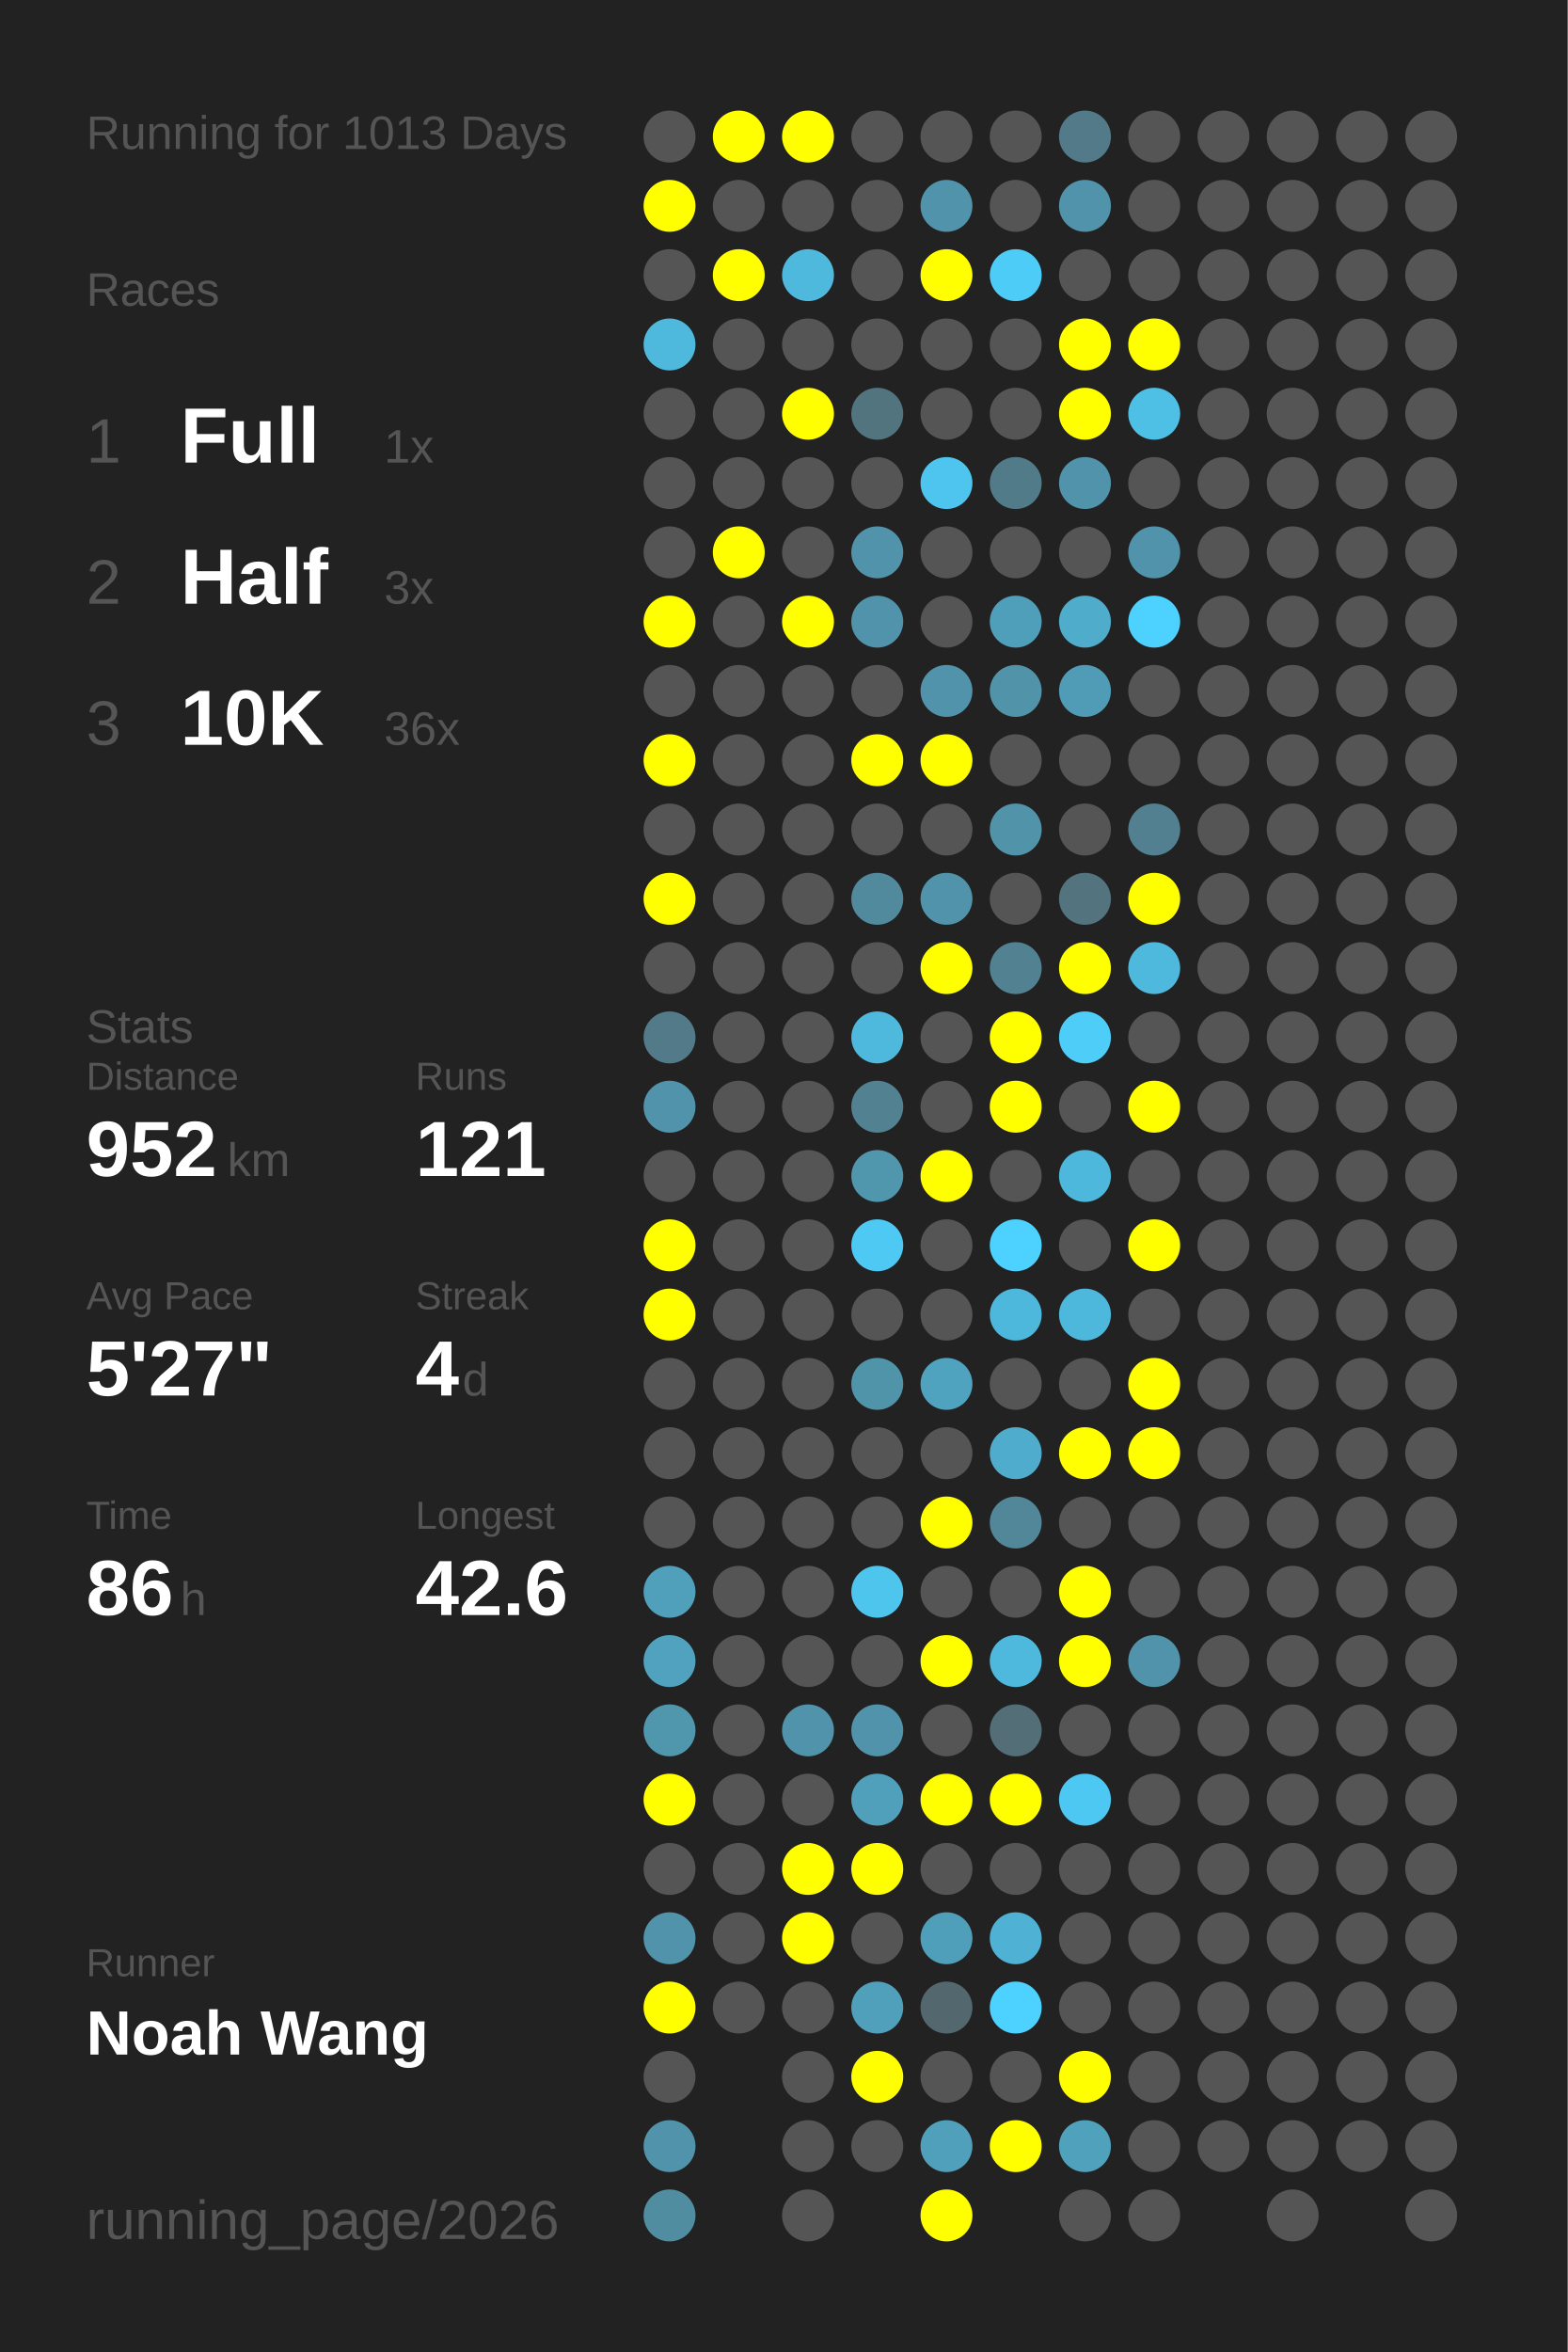
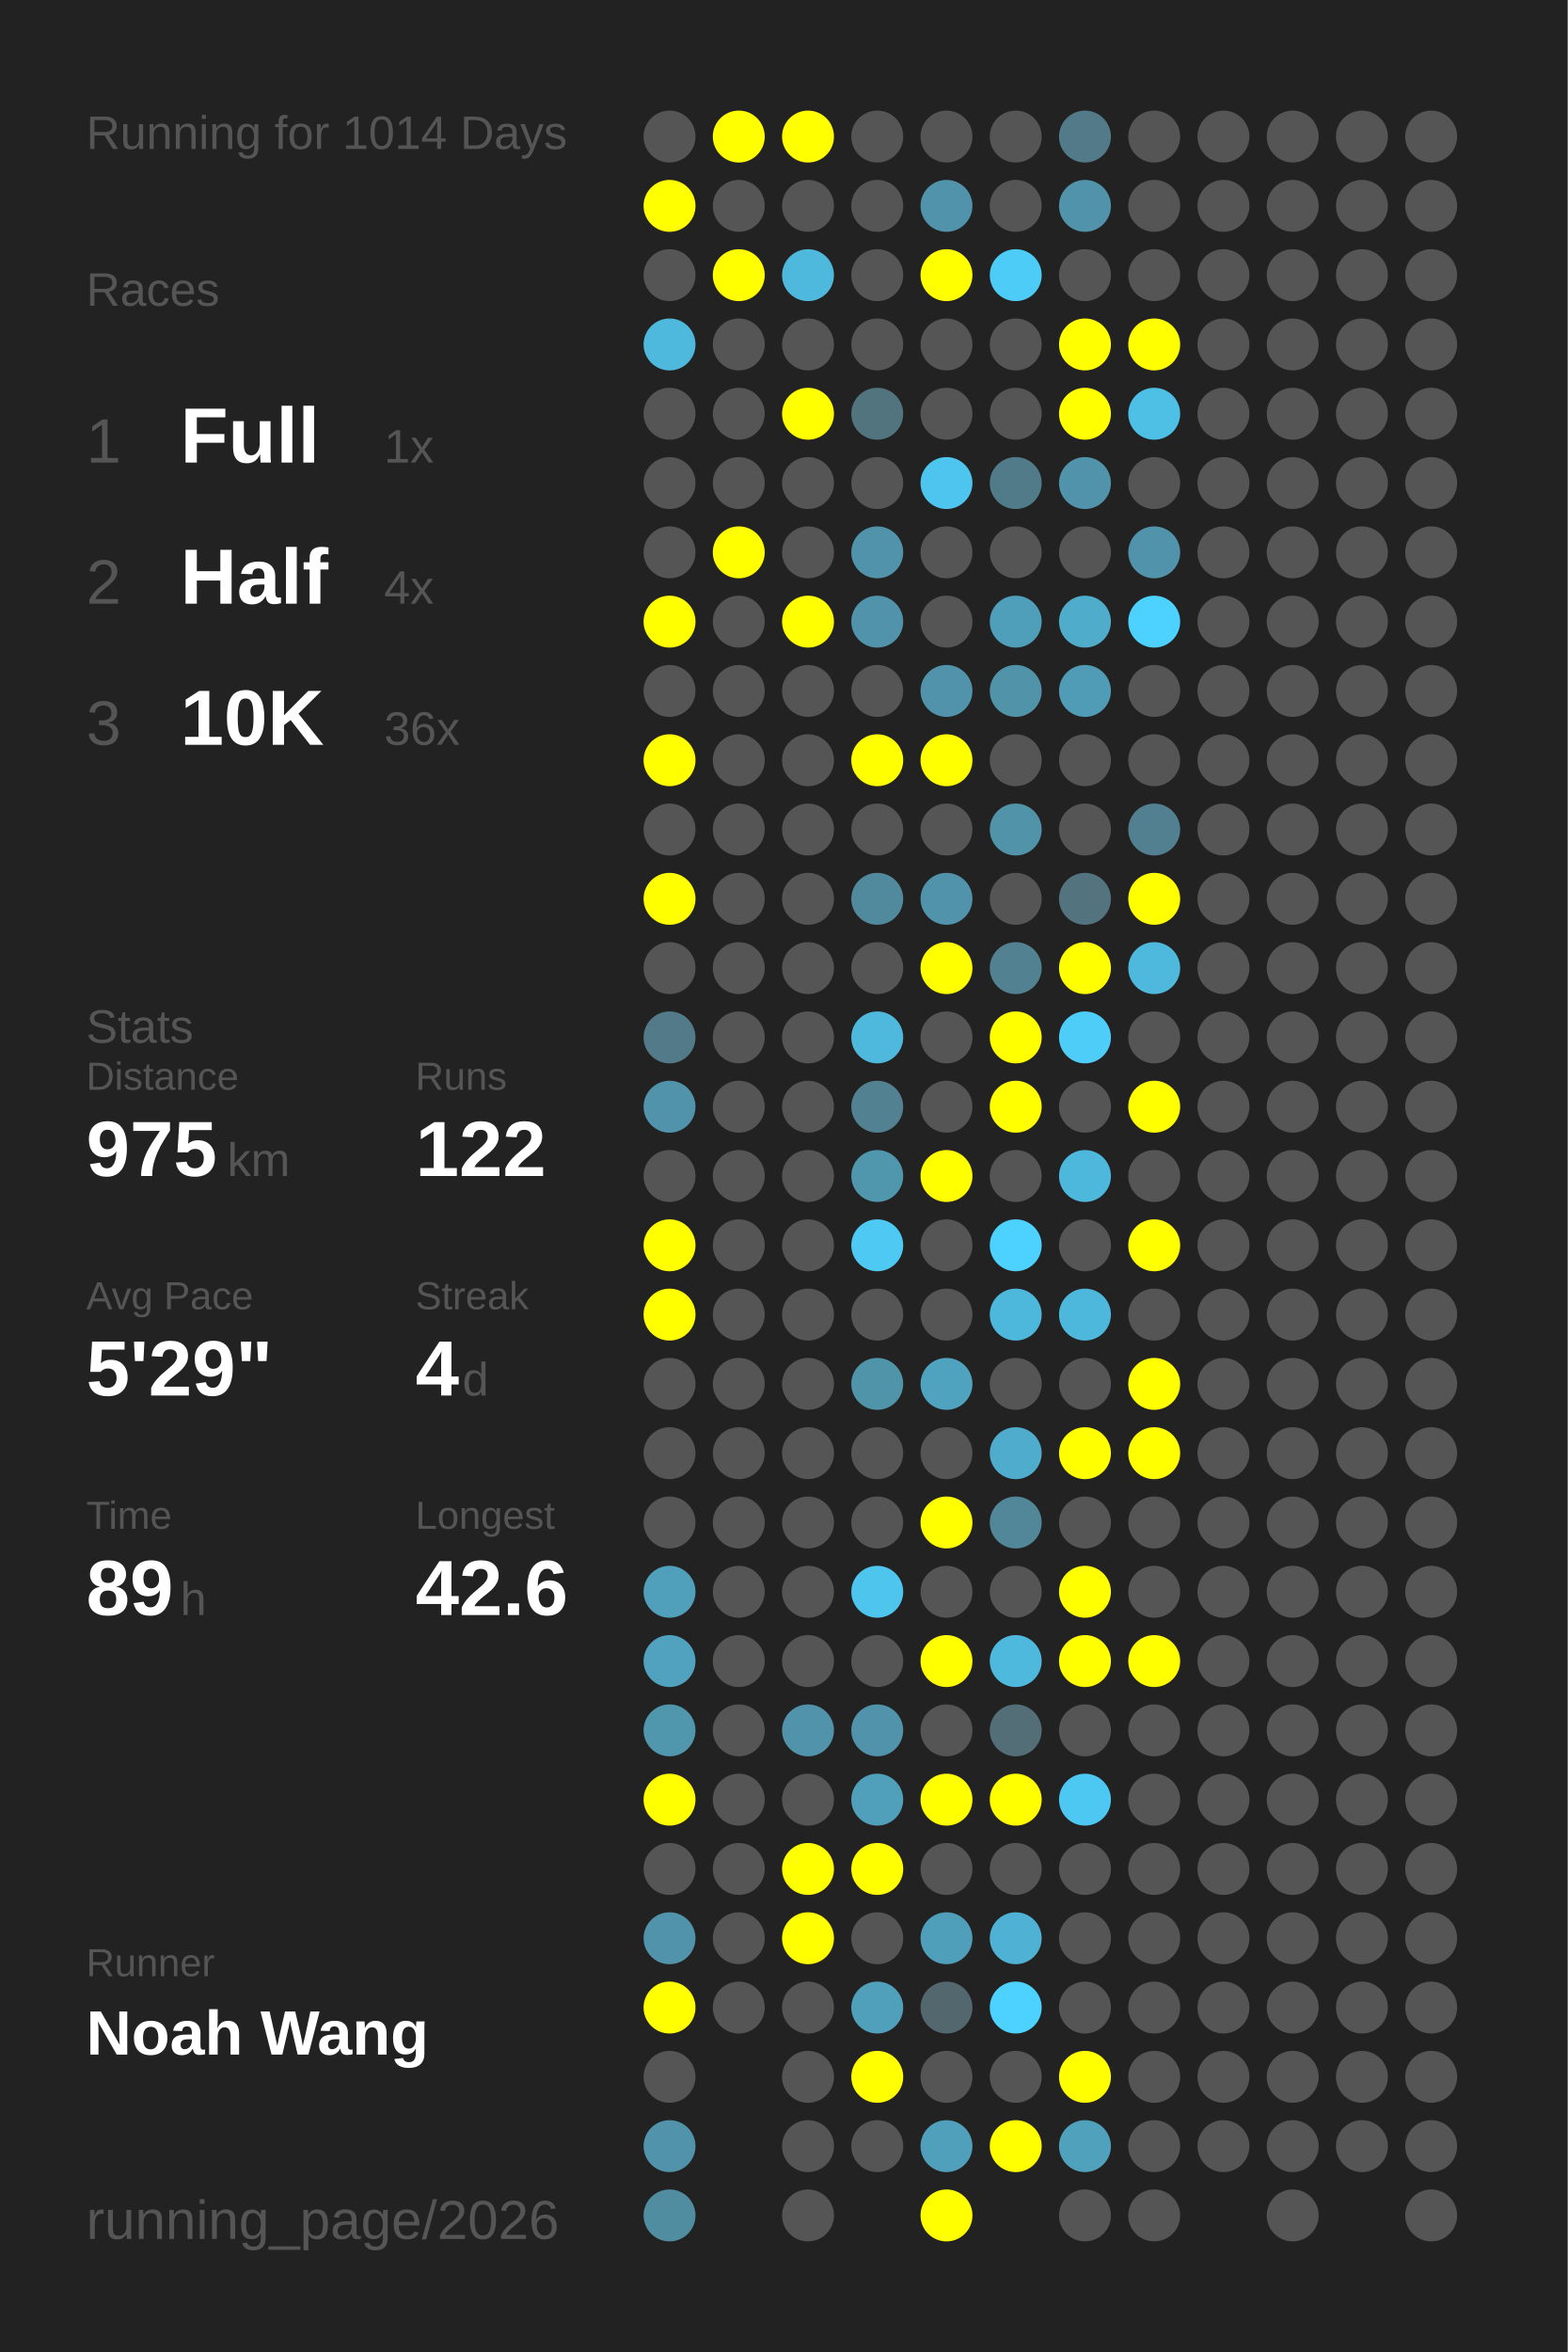
<svg xmlns="http://www.w3.org/2000/svg" baseProfile="full" height="300mm" version="1.1" viewBox="0,0,200,300" width="200mm">
  <defs />
  <rect fill="#222222" height="300" width="200" x="0" y="0" />
-   <text fill="#555555" style="font-size:6px; font-family:Arial;" x="11" y="19">Running for 1013 Days</text>
+   <text fill="#555555" style="font-size:6px; font-family:Arial;" x="11" y="19">Running for 1014 Days</text>
  <text fill="#555555" style="font-size:6px; font-family:Arial;" x="11" y="39">Races</text>
  <text fill="#555555" style="font-size:8px; font-family:Arial;" x="11" y="59">1</text>
  <text fill="#FFFFFF" style="font-size:10px; font-family:Arial; font-weight:bold;" x="23" y="59">Full</text>
  <text fill="#555555" style="font-size:6px; font-family:Arial;" x="49" y="59">1x</text>
  <text fill="#555555" style="font-size:8px; font-family:Arial;" x="11" y="77">2</text>
  <text fill="#FFFFFF" style="font-size:10px; font-family:Arial; font-weight:bold;" x="23" y="77">Half</text>
-   <text fill="#555555" style="font-size:6px; font-family:Arial;" x="49" y="77">3x</text>
+   <text fill="#555555" style="font-size:6px; font-family:Arial;" x="49" y="77">4x</text>
  <text fill="#555555" style="font-size:8px; font-family:Arial;" x="11" y="95">3</text>
  <text fill="#FFFFFF" style="font-size:10px; font-family:Arial; font-weight:bold;" x="23" y="95">10K</text>
  <text fill="#555555" style="font-size:6px; font-family:Arial;" x="49" y="95">36x</text>
  <text fill="#555555" style="font-size:6px; font-family:Arial;" x="11" y="133">Stats</text>
  <text fill="#555555" style="font-size:5px; font-family:Arial;" x="11" y="139">Distance</text>
-   <text fill="#FFFFFF" style="font-size:10px; font-family:Arial; font-weight:bold;" x="11" y="150">952</text>
+   <text fill="#FFFFFF" style="font-size:10px; font-family:Arial; font-weight:bold;" x="11" y="150">975</text>
  <text fill="#555555" style="font-size:6px; font-family:Arial;" x="29" y="150">km</text>
  <text fill="#555555" style="font-size:5px; font-family:Arial;" x="53" y="139">Runs</text>
-   <text fill="#FFFFFF" style="font-size:10px; font-family:Arial; font-weight:bold;" x="53" y="150">121</text>
+   <text fill="#FFFFFF" style="font-size:10px; font-family:Arial; font-weight:bold;" x="53" y="150">122</text>
  <text fill="#555555" style="font-size:5px; font-family:Arial;" x="11" y="167">Avg Pace</text>
-   <text fill="#FFFFFF" style="font-size:10px; font-family:Arial; font-weight:bold;" x="11" y="178">5'27"</text>
+   <text fill="#FFFFFF" style="font-size:10px; font-family:Arial; font-weight:bold;" x="11" y="178">5'29"</text>
  <text fill="#555555" style="font-size:5px; font-family:Arial;" x="53" y="167">Streak</text>
  <text fill="#FFFFFF" style="font-size:10px; font-family:Arial; font-weight:bold;" x="53" y="178">4</text>
  <text fill="#555555" style="font-size:6px; font-family:Arial;" x="59" y="178">d</text>
  <text fill="#555555" style="font-size:5px; font-family:Arial;" x="11" y="195">Time</text>
-   <text fill="#FFFFFF" style="font-size:10px; font-family:Arial; font-weight:bold;" x="11" y="206">86</text>
+   <text fill="#FFFFFF" style="font-size:10px; font-family:Arial; font-weight:bold;" x="11" y="206">89</text>
  <text fill="#555555" style="font-size:6px; font-family:Arial;" x="23" y="206">h</text>
  <text fill="#555555" style="font-size:5px; font-family:Arial;" x="53" y="195">Longest</text>
  <text fill="#FFFFFF" style="font-size:10px; font-family:Arial; font-weight:bold;" x="53" y="206">42.6</text>
  <text fill="#555555" style="font-size:5px; font-family:Arial;" x="11" y="252.065">Runner</text>
  <text fill="#FFFFFF" style="font-size:8px; font-family:Arial; font-weight:bold;" x="11" y="262.065">Noah Wang</text>
  <text fill="#555555" style="font-size:7px; font-family:Arial;" x="11" y="285.581">running_page/2026</text>
  <circle cx="85.417" cy="17.419" fill="#555555" r="3.312" />
  <circle cx="85.417" cy="26.258" fill="#FFFF00" r="3.312" />
  <circle cx="85.417" cy="35.097" fill="#555555" r="3.312" />
  <circle cx="85.417" cy="43.935" fill="#4eb9dd" r="3.312" />
  <circle cx="85.417" cy="52.774" fill="#555555" r="3.312" />
  <circle cx="85.417" cy="61.613" fill="#555555" r="3.312" />
  <circle cx="85.417" cy="70.452" fill="#555555" r="3.312" />
  <circle cx="85.417" cy="79.29" fill="#FFFF00" r="3.312" />
  <circle cx="85.417" cy="88.129" fill="#555555" r="3.312" />
  <circle cx="85.417" cy="96.968" fill="#FFFF00" r="3.312" />
  <circle cx="85.417" cy="105.806" fill="#555555" r="3.312" />
  <circle cx="85.417" cy="114.645" fill="#FFFF00" r="3.312" />
  <circle cx="85.417" cy="123.484" fill="#555555" r="3.312" />
  <circle cx="85.417" cy="132.323" fill="#527a88" r="3.312" />
  <circle cx="85.417" cy="141.161" fill="#5093aa" r="3.312" />
  <circle cx="85.417" cy="150" fill="#555555" r="3.312" />
  <circle cx="85.417" cy="158.839" fill="#FFFF00" r="3.312" />
  <circle cx="85.417" cy="167.677" fill="#FFFF00" r="3.312" />
  <circle cx="85.417" cy="176.516" fill="#555555" r="3.312" />
  <circle cx="85.417" cy="185.355" fill="#555555" r="3.312" />
  <circle cx="85.417" cy="194.194" fill="#555555" r="3.312" />
  <circle cx="85.417" cy="203.032" fill="#50a0bb" r="3.312" />
  <circle cx="85.417" cy="211.871" fill="#50a2be" r="3.312" />
  <circle cx="85.417" cy="220.71" fill="#5096ad" r="3.312" />
  <circle cx="85.417" cy="229.548" fill="#FFFF00" r="3.312" />
  <circle cx="85.417" cy="238.387" fill="#555555" r="3.312" />
  <circle cx="85.417" cy="247.226" fill="#5093aa" r="3.312" />
  <circle cx="85.417" cy="256.065" fill="#FFFF00" r="3.312" />
  <circle cx="85.417" cy="264.903" fill="#555555" r="3.312" />
  <circle cx="85.417" cy="273.742" fill="#5093aa" r="3.312" />
  <circle cx="85.417" cy="282.581" fill="#518da1" r="3.312" />
  <circle cx="94.25" cy="17.419" fill="#FFFF00" r="3.312" />
  <circle cx="94.25" cy="26.258" fill="#555555" r="3.312" />
  <circle cx="94.25" cy="35.097" fill="#FFFF00" r="3.312" />
  <circle cx="94.25" cy="43.935" fill="#555555" r="3.312" />
  <circle cx="94.25" cy="52.774" fill="#555555" r="3.312" />
  <circle cx="94.25" cy="61.613" fill="#555555" r="3.312" />
  <circle cx="94.25" cy="70.452" fill="#FFFF00" r="3.312" />
  <circle cx="94.25" cy="79.29" fill="#555555" r="3.312" />
  <circle cx="94.25" cy="88.129" fill="#555555" r="3.312" />
  <circle cx="94.25" cy="96.968" fill="#555555" r="3.312" />
  <circle cx="94.25" cy="105.806" fill="#555555" r="3.312" />
  <circle cx="94.25" cy="114.645" fill="#555555" r="3.312" />
  <circle cx="94.25" cy="123.484" fill="#555555" r="3.312" />
  <circle cx="94.25" cy="132.323" fill="#555555" r="3.312" />
  <circle cx="94.25" cy="141.161" fill="#555555" r="3.312" />
  <circle cx="94.25" cy="150" fill="#555555" r="3.312" />
  <circle cx="94.25" cy="158.839" fill="#555555" r="3.312" />
  <circle cx="94.25" cy="167.677" fill="#555555" r="3.312" />
  <circle cx="94.25" cy="176.516" fill="#555555" r="3.312" />
  <circle cx="94.25" cy="185.355" fill="#555555" r="3.312" />
  <circle cx="94.25" cy="194.194" fill="#555555" r="3.312" />
  <circle cx="94.25" cy="203.032" fill="#555555" r="3.312" />
  <circle cx="94.25" cy="211.871" fill="#555555" r="3.312" />
  <circle cx="94.25" cy="220.71" fill="#555555" r="3.312" />
  <circle cx="94.25" cy="229.548" fill="#555555" r="3.312" />
  <circle cx="94.25" cy="238.387" fill="#555555" r="3.312" />
  <circle cx="94.25" cy="247.226" fill="#555555" r="3.312" />
  <circle cx="94.25" cy="256.065" fill="#555555" r="3.312" />
  <circle cx="103.083" cy="17.419" fill="#FFFF00" r="3.312" />
  <circle cx="103.083" cy="26.258" fill="#555555" r="3.312" />
  <circle cx="103.083" cy="35.097" fill="#4eb9dd" r="3.312" />
  <circle cx="103.083" cy="43.935" fill="#555555" r="3.312" />
  <circle cx="103.083" cy="52.774" fill="#FFFF00" r="3.312" />
  <circle cx="103.083" cy="61.613" fill="#555555" r="3.312" />
  <circle cx="103.083" cy="70.452" fill="#555555" r="3.312" />
  <circle cx="103.083" cy="79.29" fill="#FFFF00" r="3.312" />
  <circle cx="103.083" cy="88.129" fill="#555555" r="3.312" />
  <circle cx="103.083" cy="96.968" fill="#555555" r="3.312" />
  <circle cx="103.083" cy="105.806" fill="#555555" r="3.312" />
  <circle cx="103.083" cy="114.645" fill="#555555" r="3.312" />
  <circle cx="103.083" cy="123.484" fill="#555555" r="3.312" />
  <circle cx="103.083" cy="132.323" fill="#555555" r="3.312" />
  <circle cx="103.083" cy="141.161" fill="#555555" r="3.312" />
  <circle cx="103.083" cy="150" fill="#555555" r="3.312" />
  <circle cx="103.083" cy="158.839" fill="#555555" r="3.312" />
  <circle cx="103.083" cy="167.677" fill="#555555" r="3.312" />
  <circle cx="103.083" cy="176.516" fill="#555555" r="3.312" />
  <circle cx="103.083" cy="185.355" fill="#555555" r="3.312" />
  <circle cx="103.083" cy="194.194" fill="#555555" r="3.312" />
  <circle cx="103.083" cy="203.032" fill="#555555" r="3.312" />
  <circle cx="103.083" cy="211.871" fill="#555555" r="3.312" />
  <circle cx="103.083" cy="220.71" fill="#5093aa" r="3.312" />
  <circle cx="103.083" cy="229.548" fill="#555555" r="3.312" />
  <circle cx="103.083" cy="238.387" fill="#FFFF00" r="3.312" />
  <circle cx="103.083" cy="247.226" fill="#FFFF00" r="3.312" />
  <circle cx="103.083" cy="256.065" fill="#555555" r="3.312" />
  <circle cx="103.083" cy="264.903" fill="#555555" r="3.312" />
  <circle cx="103.083" cy="273.742" fill="#555555" r="3.312" />
  <circle cx="103.083" cy="282.581" fill="#555555" r="3.312" />
  <circle cx="111.917" cy="17.419" fill="#555555" r="3.312" />
  <circle cx="111.917" cy="26.258" fill="#555555" r="3.312" />
  <circle cx="111.917" cy="35.097" fill="#555555" r="3.312" />
  <circle cx="111.917" cy="43.935" fill="#555555" r="3.312" />
  <circle cx="111.917" cy="52.774" fill="#52747f" r="3.312" />
  <circle cx="111.917" cy="61.613" fill="#555555" r="3.312" />
  <circle cx="111.917" cy="70.452" fill="#5093aa" r="3.312" />
  <circle cx="111.917" cy="79.29" fill="#5093aa" r="3.312" />
  <circle cx="111.917" cy="88.129" fill="#555555" r="3.312" />
  <circle cx="111.917" cy="96.968" fill="#FFFF00" r="3.312" />
  <circle cx="111.917" cy="105.806" fill="#555555" r="3.312" />
  <circle cx="111.917" cy="114.645" fill="#518a9d" r="3.312" />
  <circle cx="111.917" cy="123.484" fill="#555555" r="3.312" />
  <circle cx="111.917" cy="132.323" fill="#4eb9dd" r="3.312" />
  <circle cx="111.917" cy="141.161" fill="#528191" r="3.312" />
  <circle cx="111.917" cy="150" fill="#5096ad" r="3.312" />
  <circle cx="111.917" cy="158.839" fill="#4dc9f3" r="3.312" />
  <circle cx="111.917" cy="167.677" fill="#555555" r="3.312" />
  <circle cx="111.917" cy="176.516" fill="#5094aa" r="3.312" />
  <circle cx="111.917" cy="185.355" fill="#555555" r="3.312" />
  <circle cx="111.917" cy="194.194" fill="#555555" r="3.312" />
  <circle cx="111.917" cy="203.032" fill="#4dc5ed" r="3.312" />
  <circle cx="111.917" cy="211.871" fill="#555555" r="3.312" />
  <circle cx="111.917" cy="220.71" fill="#5093aa" r="3.312" />
  <circle cx="111.917" cy="229.548" fill="#50a0bb" r="3.312" />
  <circle cx="111.917" cy="238.387" fill="#FFFF00" r="3.312" />
  <circle cx="111.917" cy="247.226" fill="#555555" r="3.312" />
  <circle cx="111.917" cy="256.065" fill="#50a0bb" r="3.312" />
  <circle cx="111.917" cy="264.903" fill="#FFFF00" r="3.312" />
  <circle cx="111.917" cy="273.742" fill="#555555" r="3.312" />
  <circle cx="120.75" cy="17.419" fill="#555555" r="3.312" />
  <circle cx="120.75" cy="26.258" fill="#5093aa" r="3.312" />
  <circle cx="120.75" cy="35.097" fill="#FFFF00" r="3.312" />
  <circle cx="120.75" cy="43.935" fill="#555555" r="3.312" />
  <circle cx="120.75" cy="52.774" fill="#555555" r="3.312" />
  <circle cx="120.75" cy="61.613" fill="#4dc5ee" r="3.312" />
  <circle cx="120.75" cy="70.452" fill="#555555" r="3.312" />
  <circle cx="120.75" cy="79.29" fill="#555555" r="3.312" />
  <circle cx="120.75" cy="88.129" fill="#5093aa" r="3.312" />
  <circle cx="120.75" cy="96.968" fill="#FFFF00" r="3.312" />
  <circle cx="120.75" cy="105.806" fill="#555555" r="3.312" />
  <circle cx="120.75" cy="114.645" fill="#5093aa" r="3.312" />
  <circle cx="120.75" cy="123.484" fill="#FFFF00" r="3.312" />
  <circle cx="120.75" cy="132.323" fill="#555555" r="3.312" />
  <circle cx="120.75" cy="141.161" fill="#555555" r="3.312" />
  <circle cx="120.75" cy="150" fill="#FFFF00" r="3.312" />
  <circle cx="120.75" cy="158.839" fill="#555555" r="3.312" />
  <circle cx="120.75" cy="167.677" fill="#555555" r="3.312" />
  <circle cx="120.75" cy="176.516" fill="#4fa3bf" r="3.312" />
  <circle cx="120.75" cy="185.355" fill="#555555" r="3.312" />
  <circle cx="120.75" cy="194.194" fill="#FFFF00" r="3.312" />
  <circle cx="120.75" cy="203.032" fill="#555555" r="3.312" />
  <circle cx="120.75" cy="211.871" fill="#FFFF00" r="3.312" />
  <circle cx="120.75" cy="220.71" fill="#555555" r="3.312" />
  <circle cx="120.75" cy="229.548" fill="#FFFF00" r="3.312" />
  <circle cx="120.75" cy="238.387" fill="#555555" r="3.312" />
  <circle cx="120.75" cy="247.226" fill="#509fba" r="3.312" />
  <circle cx="120.75" cy="256.065" fill="#53676e" r="3.312" />
  <circle cx="120.75" cy="264.903" fill="#555555" r="3.312" />
  <circle cx="120.75" cy="273.742" fill="#50a0bb" r="3.312" />
  <circle cx="120.75" cy="282.581" fill="#FFFF00" r="3.312" />
  <circle cx="129.583" cy="17.419" fill="#555555" r="3.312" />
  <circle cx="129.583" cy="26.258" fill="#555555" r="3.312" />
  <circle cx="129.583" cy="35.097" fill="#4dccf7" r="3.312" />
  <circle cx="129.583" cy="43.935" fill="#555555" r="3.312" />
  <circle cx="129.583" cy="52.774" fill="#555555" r="3.312" />
  <circle cx="129.583" cy="61.613" fill="#527b89" r="3.312" />
  <circle cx="129.583" cy="70.452" fill="#555555" r="3.312" />
  <circle cx="129.583" cy="79.29" fill="#509fba" r="3.312" />
  <circle cx="129.583" cy="88.129" fill="#5193a9" r="3.312" />
  <circle cx="129.583" cy="96.968" fill="#555555" r="3.312" />
  <circle cx="129.583" cy="105.806" fill="#5193a9" r="3.312" />
  <circle cx="129.583" cy="114.645" fill="#555555" r="3.312" />
  <circle cx="129.583" cy="123.484" fill="#528192" r="3.312" />
  <circle cx="129.583" cy="132.323" fill="#FFFF00" r="3.312" />
  <circle cx="129.583" cy="141.161" fill="#FFFF00" r="3.312" />
  <circle cx="129.583" cy="150" fill="#555555" r="3.312" />
  <circle cx="129.583" cy="158.839" fill="#4dd1fe" r="3.312" />
  <circle cx="129.583" cy="167.677" fill="#4eb8dc" r="3.312" />
  <circle cx="129.583" cy="176.516" fill="#555555" r="3.312" />
  <circle cx="129.583" cy="185.355" fill="#4faccc" r="3.312" />
  <circle cx="129.583" cy="194.194" fill="#518799" r="3.312" />
  <circle cx="129.583" cy="203.032" fill="#555555" r="3.312" />
  <circle cx="129.583" cy="211.871" fill="#4eb9dd" r="3.312" />
  <circle cx="129.583" cy="220.71" fill="#536e77" r="3.312" />
  <circle cx="129.583" cy="229.548" fill="#FFFF00" r="3.312" />
  <circle cx="129.583" cy="238.387" fill="#555555" r="3.312" />
  <circle cx="129.583" cy="247.226" fill="#4fb2d4" r="3.312" />
  <circle cx="129.583" cy="256.065" fill="#4dd1fe" r="3.312" />
  <circle cx="129.583" cy="264.903" fill="#555555" r="3.312" />
  <circle cx="129.583" cy="273.742" fill="#FFFF00" r="3.312" />
  <circle cx="138.417" cy="17.419" fill="#527a88" r="3.312" />
  <circle cx="138.417" cy="26.258" fill="#5093aa" r="3.312" />
  <circle cx="138.417" cy="35.097" fill="#555555" r="3.312" />
  <circle cx="138.417" cy="43.935" fill="#FFFF00" r="3.312" />
  <circle cx="138.417" cy="52.774" fill="#FFFF00" r="3.312" />
  <circle cx="138.417" cy="61.613" fill="#5093aa" r="3.312" />
  <circle cx="138.417" cy="70.452" fill="#555555" r="3.312" />
  <circle cx="138.417" cy="79.29" fill="#4faccb" r="3.312" />
  <circle cx="138.417" cy="88.129" fill="#509cb6" r="3.312" />
  <circle cx="138.417" cy="96.968" fill="#555555" r="3.312" />
  <circle cx="138.417" cy="105.806" fill="#555555" r="3.312" />
  <circle cx="138.417" cy="114.645" fill="#53737e" r="3.312" />
  <circle cx="138.417" cy="123.484" fill="#FFFF00" r="3.312" />
  <circle cx="138.417" cy="132.323" fill="#4dcdf8" r="3.312" />
  <circle cx="138.417" cy="141.161" fill="#555555" r="3.312" />
  <circle cx="138.417" cy="150" fill="#4eb8dc" r="3.312" />
  <circle cx="138.417" cy="158.839" fill="#555555" r="3.312" />
  <circle cx="138.417" cy="167.677" fill="#4eb8dc" r="3.312" />
  <circle cx="138.417" cy="176.516" fill="#555555" r="3.312" />
  <circle cx="138.417" cy="185.355" fill="#FFFF00" r="3.312" />
  <circle cx="138.417" cy="194.194" fill="#555555" r="3.312" />
  <circle cx="138.417" cy="203.032" fill="#FFFF00" r="3.312" />
  <circle cx="138.417" cy="211.871" fill="#FFFF00" r="3.312" />
  <circle cx="138.417" cy="220.71" fill="#555555" r="3.312" />
  <circle cx="138.417" cy="229.548" fill="#4dc8f2" r="3.312" />
  <circle cx="138.417" cy="238.387" fill="#555555" r="3.312" />
  <circle cx="138.417" cy="247.226" fill="#555555" r="3.312" />
  <circle cx="138.417" cy="256.065" fill="#555555" r="3.312" />
  <circle cx="138.417" cy="264.903" fill="#FFFF00" r="3.312" />
  <circle cx="138.417" cy="273.742" fill="#50a1bc" r="3.312" />
  <circle cx="138.417" cy="282.581" fill="#555555" r="3.312" />
  <circle cx="147.25" cy="17.419" fill="#555555" r="3.312" />
  <circle cx="147.25" cy="26.258" fill="#555555" r="3.312" />
  <circle cx="147.25" cy="35.097" fill="#555555" r="3.312" />
  <circle cx="147.25" cy="43.935" fill="#FFFF00" r="3.312" />
  <circle cx="147.25" cy="52.774" fill="#4ebfe5" r="3.312" />
  <circle cx="147.25" cy="61.613" fill="#555555" r="3.312" />
  <circle cx="147.25" cy="70.452" fill="#5093aa" r="3.312" />
  <circle cx="147.25" cy="79.29" fill="#4dd1fe" r="3.312" />
  <circle cx="147.25" cy="88.129" fill="#555555" r="3.312" />
  <circle cx="147.25" cy="96.968" fill="#555555" r="3.312" />
  <circle cx="147.25" cy="105.806" fill="#528090" r="3.312" />
  <circle cx="147.25" cy="114.645" fill="#FFFF00" r="3.312" />
  <circle cx="147.25" cy="123.484" fill="#4eb9dd" r="3.312" />
  <circle cx="147.25" cy="132.323" fill="#555555" r="3.312" />
  <circle cx="147.25" cy="141.161" fill="#FFFF00" r="3.312" />
  <circle cx="147.25" cy="150" fill="#555555" r="3.312" />
  <circle cx="147.25" cy="158.839" fill="#FFFF00" r="3.312" />
  <circle cx="147.25" cy="167.677" fill="#555555" r="3.312" />
  <circle cx="147.25" cy="176.516" fill="#FFFF00" r="3.312" />
  <circle cx="147.25" cy="185.355" fill="#FFFF00" r="3.312" />
  <circle cx="147.25" cy="194.194" fill="#555555" r="3.312" />
  <circle cx="147.25" cy="203.032" fill="#555555" r="3.312" />
-   <circle cx="147.25" cy="211.871" fill="#5093aa" r="3.312" />
+   <circle cx="147.25" cy="211.871" fill="#FFFF00" r="3.312" />
  <circle cx="147.25" cy="220.71" fill="#555555" r="3.312" />
  <circle cx="147.25" cy="229.548" fill="#555555" r="3.312" />
  <circle cx="147.25" cy="238.387" fill="#555555" r="3.312" />
  <circle cx="147.25" cy="247.226" fill="#555555" r="3.312" />
  <circle cx="147.25" cy="256.065" fill="#555555" r="3.312" />
  <circle cx="147.25" cy="264.903" fill="#555555" r="3.312" />
  <circle cx="147.25" cy="273.742" fill="#555555" r="3.312" />
  <circle cx="147.25" cy="282.581" fill="#555555" r="3.312" />
  <circle cx="156.083" cy="17.419" fill="#555555" r="3.312" />
  <circle cx="156.083" cy="26.258" fill="#555555" r="3.312" />
  <circle cx="156.083" cy="35.097" fill="#555555" r="3.312" />
  <circle cx="156.083" cy="43.935" fill="#555555" r="3.312" />
  <circle cx="156.083" cy="52.774" fill="#555555" r="3.312" />
  <circle cx="156.083" cy="61.613" fill="#555555" r="3.312" />
  <circle cx="156.083" cy="70.452" fill="#555555" r="3.312" />
  <circle cx="156.083" cy="79.29" fill="#555555" r="3.312" />
  <circle cx="156.083" cy="88.129" fill="#555555" r="3.312" />
  <circle cx="156.083" cy="96.968" fill="#555555" r="3.312" />
  <circle cx="156.083" cy="105.806" fill="#555555" r="3.312" />
  <circle cx="156.083" cy="114.645" fill="#555555" r="3.312" />
  <circle cx="156.083" cy="123.484" fill="#555555" r="3.312" />
  <circle cx="156.083" cy="132.323" fill="#555555" r="3.312" />
  <circle cx="156.083" cy="141.161" fill="#555555" r="3.312" />
  <circle cx="156.083" cy="150" fill="#555555" r="3.312" />
  <circle cx="156.083" cy="158.839" fill="#555555" r="3.312" />
  <circle cx="156.083" cy="167.677" fill="#555555" r="3.312" />
  <circle cx="156.083" cy="176.516" fill="#555555" r="3.312" />
  <circle cx="156.083" cy="185.355" fill="#555555" r="3.312" />
  <circle cx="156.083" cy="194.194" fill="#555555" r="3.312" />
  <circle cx="156.083" cy="203.032" fill="#555555" r="3.312" />
  <circle cx="156.083" cy="211.871" fill="#555555" r="3.312" />
  <circle cx="156.083" cy="220.71" fill="#555555" r="3.312" />
  <circle cx="156.083" cy="229.548" fill="#555555" r="3.312" />
  <circle cx="156.083" cy="238.387" fill="#555555" r="3.312" />
  <circle cx="156.083" cy="247.226" fill="#555555" r="3.312" />
  <circle cx="156.083" cy="256.065" fill="#555555" r="3.312" />
  <circle cx="156.083" cy="264.903" fill="#555555" r="3.312" />
  <circle cx="156.083" cy="273.742" fill="#555555" r="3.312" />
  <circle cx="164.917" cy="17.419" fill="#555555" r="3.312" />
  <circle cx="164.917" cy="26.258" fill="#555555" r="3.312" />
  <circle cx="164.917" cy="35.097" fill="#555555" r="3.312" />
  <circle cx="164.917" cy="43.935" fill="#555555" r="3.312" />
  <circle cx="164.917" cy="52.774" fill="#555555" r="3.312" />
  <circle cx="164.917" cy="61.613" fill="#555555" r="3.312" />
  <circle cx="164.917" cy="70.452" fill="#555555" r="3.312" />
  <circle cx="164.917" cy="79.29" fill="#555555" r="3.312" />
  <circle cx="164.917" cy="88.129" fill="#555555" r="3.312" />
  <circle cx="164.917" cy="96.968" fill="#555555" r="3.312" />
  <circle cx="164.917" cy="105.806" fill="#555555" r="3.312" />
  <circle cx="164.917" cy="114.645" fill="#555555" r="3.312" />
  <circle cx="164.917" cy="123.484" fill="#555555" r="3.312" />
  <circle cx="164.917" cy="132.323" fill="#555555" r="3.312" />
  <circle cx="164.917" cy="141.161" fill="#555555" r="3.312" />
  <circle cx="164.917" cy="150" fill="#555555" r="3.312" />
  <circle cx="164.917" cy="158.839" fill="#555555" r="3.312" />
  <circle cx="164.917" cy="167.677" fill="#555555" r="3.312" />
  <circle cx="164.917" cy="176.516" fill="#555555" r="3.312" />
  <circle cx="164.917" cy="185.355" fill="#555555" r="3.312" />
  <circle cx="164.917" cy="194.194" fill="#555555" r="3.312" />
  <circle cx="164.917" cy="203.032" fill="#555555" r="3.312" />
  <circle cx="164.917" cy="211.871" fill="#555555" r="3.312" />
  <circle cx="164.917" cy="220.71" fill="#555555" r="3.312" />
  <circle cx="164.917" cy="229.548" fill="#555555" r="3.312" />
  <circle cx="164.917" cy="238.387" fill="#555555" r="3.312" />
  <circle cx="164.917" cy="247.226" fill="#555555" r="3.312" />
  <circle cx="164.917" cy="256.065" fill="#555555" r="3.312" />
  <circle cx="164.917" cy="264.903" fill="#555555" r="3.312" />
  <circle cx="164.917" cy="273.742" fill="#555555" r="3.312" />
  <circle cx="164.917" cy="282.581" fill="#555555" r="3.312" />
  <circle cx="173.75" cy="17.419" fill="#555555" r="3.312" />
  <circle cx="173.75" cy="26.258" fill="#555555" r="3.312" />
  <circle cx="173.75" cy="35.097" fill="#555555" r="3.312" />
  <circle cx="173.75" cy="43.935" fill="#555555" r="3.312" />
  <circle cx="173.75" cy="52.774" fill="#555555" r="3.312" />
  <circle cx="173.75" cy="61.613" fill="#555555" r="3.312" />
  <circle cx="173.75" cy="70.452" fill="#555555" r="3.312" />
  <circle cx="173.75" cy="79.29" fill="#555555" r="3.312" />
  <circle cx="173.75" cy="88.129" fill="#555555" r="3.312" />
  <circle cx="173.75" cy="96.968" fill="#555555" r="3.312" />
  <circle cx="173.75" cy="105.806" fill="#555555" r="3.312" />
  <circle cx="173.75" cy="114.645" fill="#555555" r="3.312" />
  <circle cx="173.75" cy="123.484" fill="#555555" r="3.312" />
  <circle cx="173.75" cy="132.323" fill="#555555" r="3.312" />
  <circle cx="173.75" cy="141.161" fill="#555555" r="3.312" />
  <circle cx="173.75" cy="150" fill="#555555" r="3.312" />
  <circle cx="173.75" cy="158.839" fill="#555555" r="3.312" />
  <circle cx="173.75" cy="167.677" fill="#555555" r="3.312" />
  <circle cx="173.75" cy="176.516" fill="#555555" r="3.312" />
  <circle cx="173.75" cy="185.355" fill="#555555" r="3.312" />
  <circle cx="173.75" cy="194.194" fill="#555555" r="3.312" />
  <circle cx="173.75" cy="203.032" fill="#555555" r="3.312" />
  <circle cx="173.75" cy="211.871" fill="#555555" r="3.312" />
  <circle cx="173.75" cy="220.71" fill="#555555" r="3.312" />
  <circle cx="173.75" cy="229.548" fill="#555555" r="3.312" />
  <circle cx="173.75" cy="238.387" fill="#555555" r="3.312" />
  <circle cx="173.75" cy="247.226" fill="#555555" r="3.312" />
  <circle cx="173.75" cy="256.065" fill="#555555" r="3.312" />
  <circle cx="173.75" cy="264.903" fill="#555555" r="3.312" />
  <circle cx="173.75" cy="273.742" fill="#555555" r="3.312" />
  <circle cx="182.583" cy="17.419" fill="#555555" r="3.312" />
  <circle cx="182.583" cy="26.258" fill="#555555" r="3.312" />
  <circle cx="182.583" cy="35.097" fill="#555555" r="3.312" />
  <circle cx="182.583" cy="43.935" fill="#555555" r="3.312" />
  <circle cx="182.583" cy="52.774" fill="#555555" r="3.312" />
  <circle cx="182.583" cy="61.613" fill="#555555" r="3.312" />
  <circle cx="182.583" cy="70.452" fill="#555555" r="3.312" />
  <circle cx="182.583" cy="79.29" fill="#555555" r="3.312" />
  <circle cx="182.583" cy="88.129" fill="#555555" r="3.312" />
  <circle cx="182.583" cy="96.968" fill="#555555" r="3.312" />
  <circle cx="182.583" cy="105.806" fill="#555555" r="3.312" />
  <circle cx="182.583" cy="114.645" fill="#555555" r="3.312" />
  <circle cx="182.583" cy="123.484" fill="#555555" r="3.312" />
  <circle cx="182.583" cy="132.323" fill="#555555" r="3.312" />
  <circle cx="182.583" cy="141.161" fill="#555555" r="3.312" />
  <circle cx="182.583" cy="150" fill="#555555" r="3.312" />
  <circle cx="182.583" cy="158.839" fill="#555555" r="3.312" />
  <circle cx="182.583" cy="167.677" fill="#555555" r="3.312" />
  <circle cx="182.583" cy="176.516" fill="#555555" r="3.312" />
  <circle cx="182.583" cy="185.355" fill="#555555" r="3.312" />
  <circle cx="182.583" cy="194.194" fill="#555555" r="3.312" />
  <circle cx="182.583" cy="203.032" fill="#555555" r="3.312" />
  <circle cx="182.583" cy="211.871" fill="#555555" r="3.312" />
  <circle cx="182.583" cy="220.71" fill="#555555" r="3.312" />
  <circle cx="182.583" cy="229.548" fill="#555555" r="3.312" />
  <circle cx="182.583" cy="238.387" fill="#555555" r="3.312" />
  <circle cx="182.583" cy="247.226" fill="#555555" r="3.312" />
  <circle cx="182.583" cy="256.065" fill="#555555" r="3.312" />
  <circle cx="182.583" cy="264.903" fill="#555555" r="3.312" />
  <circle cx="182.583" cy="273.742" fill="#555555" r="3.312" />
  <circle cx="182.583" cy="282.581" fill="#555555" r="3.312" />
</svg>
